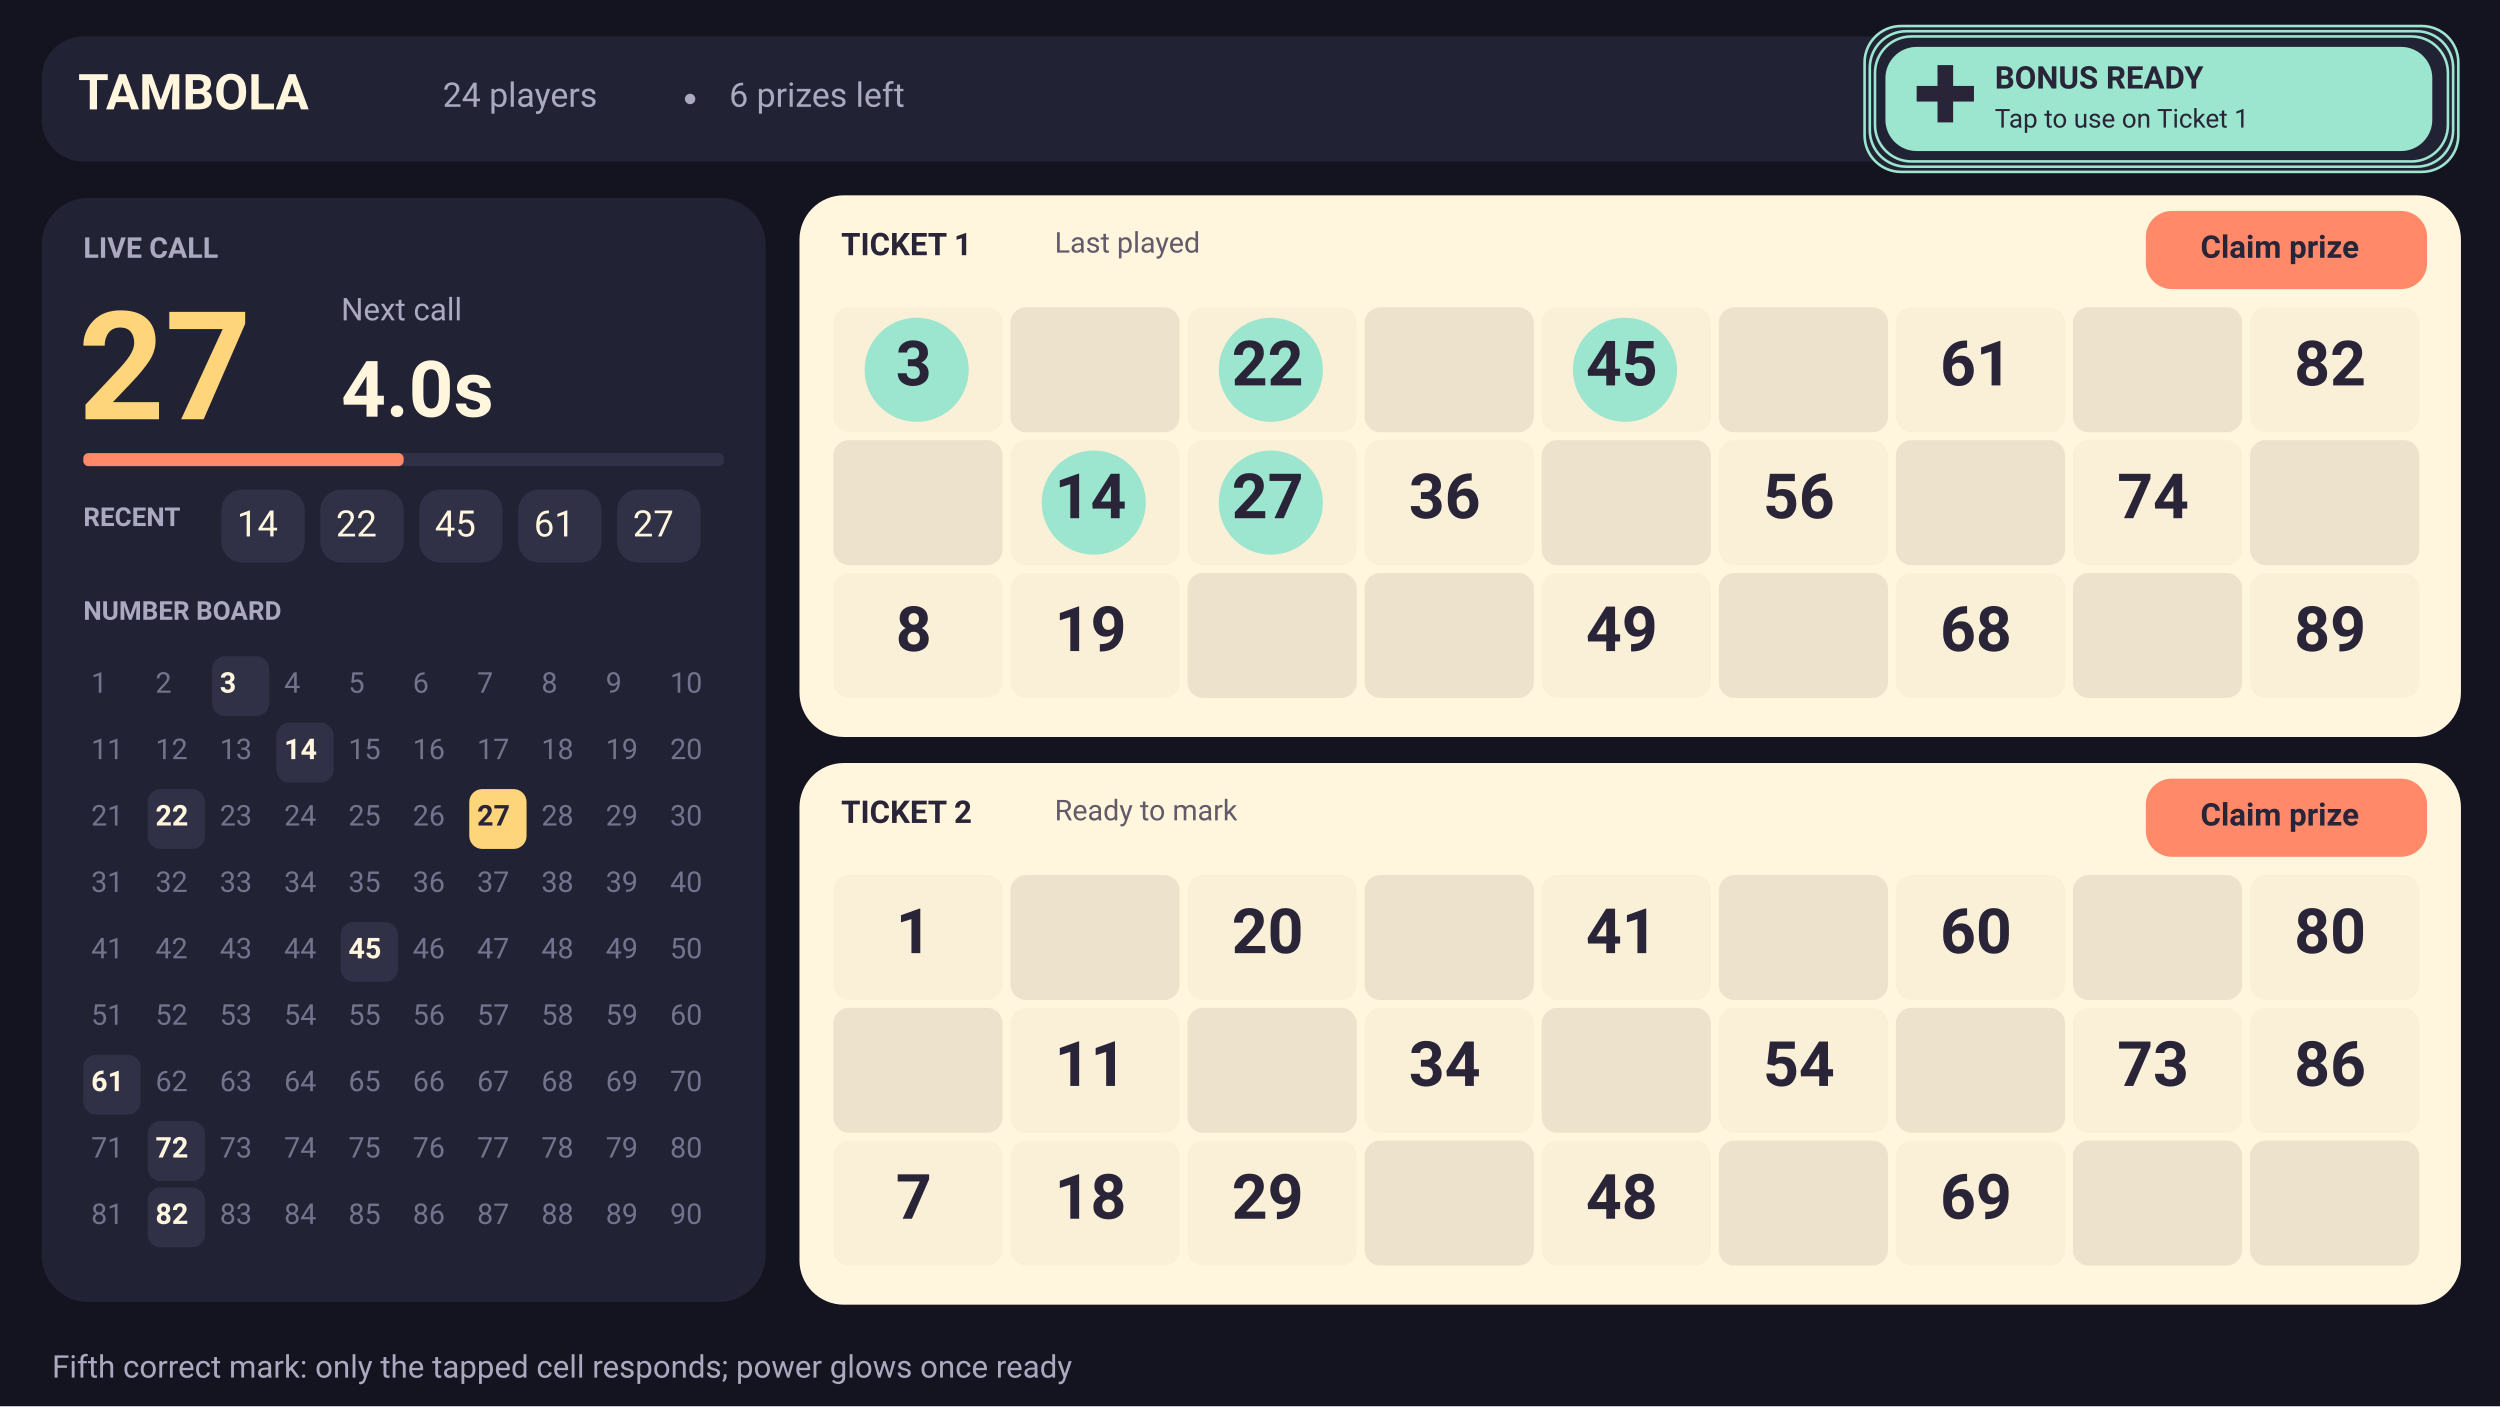
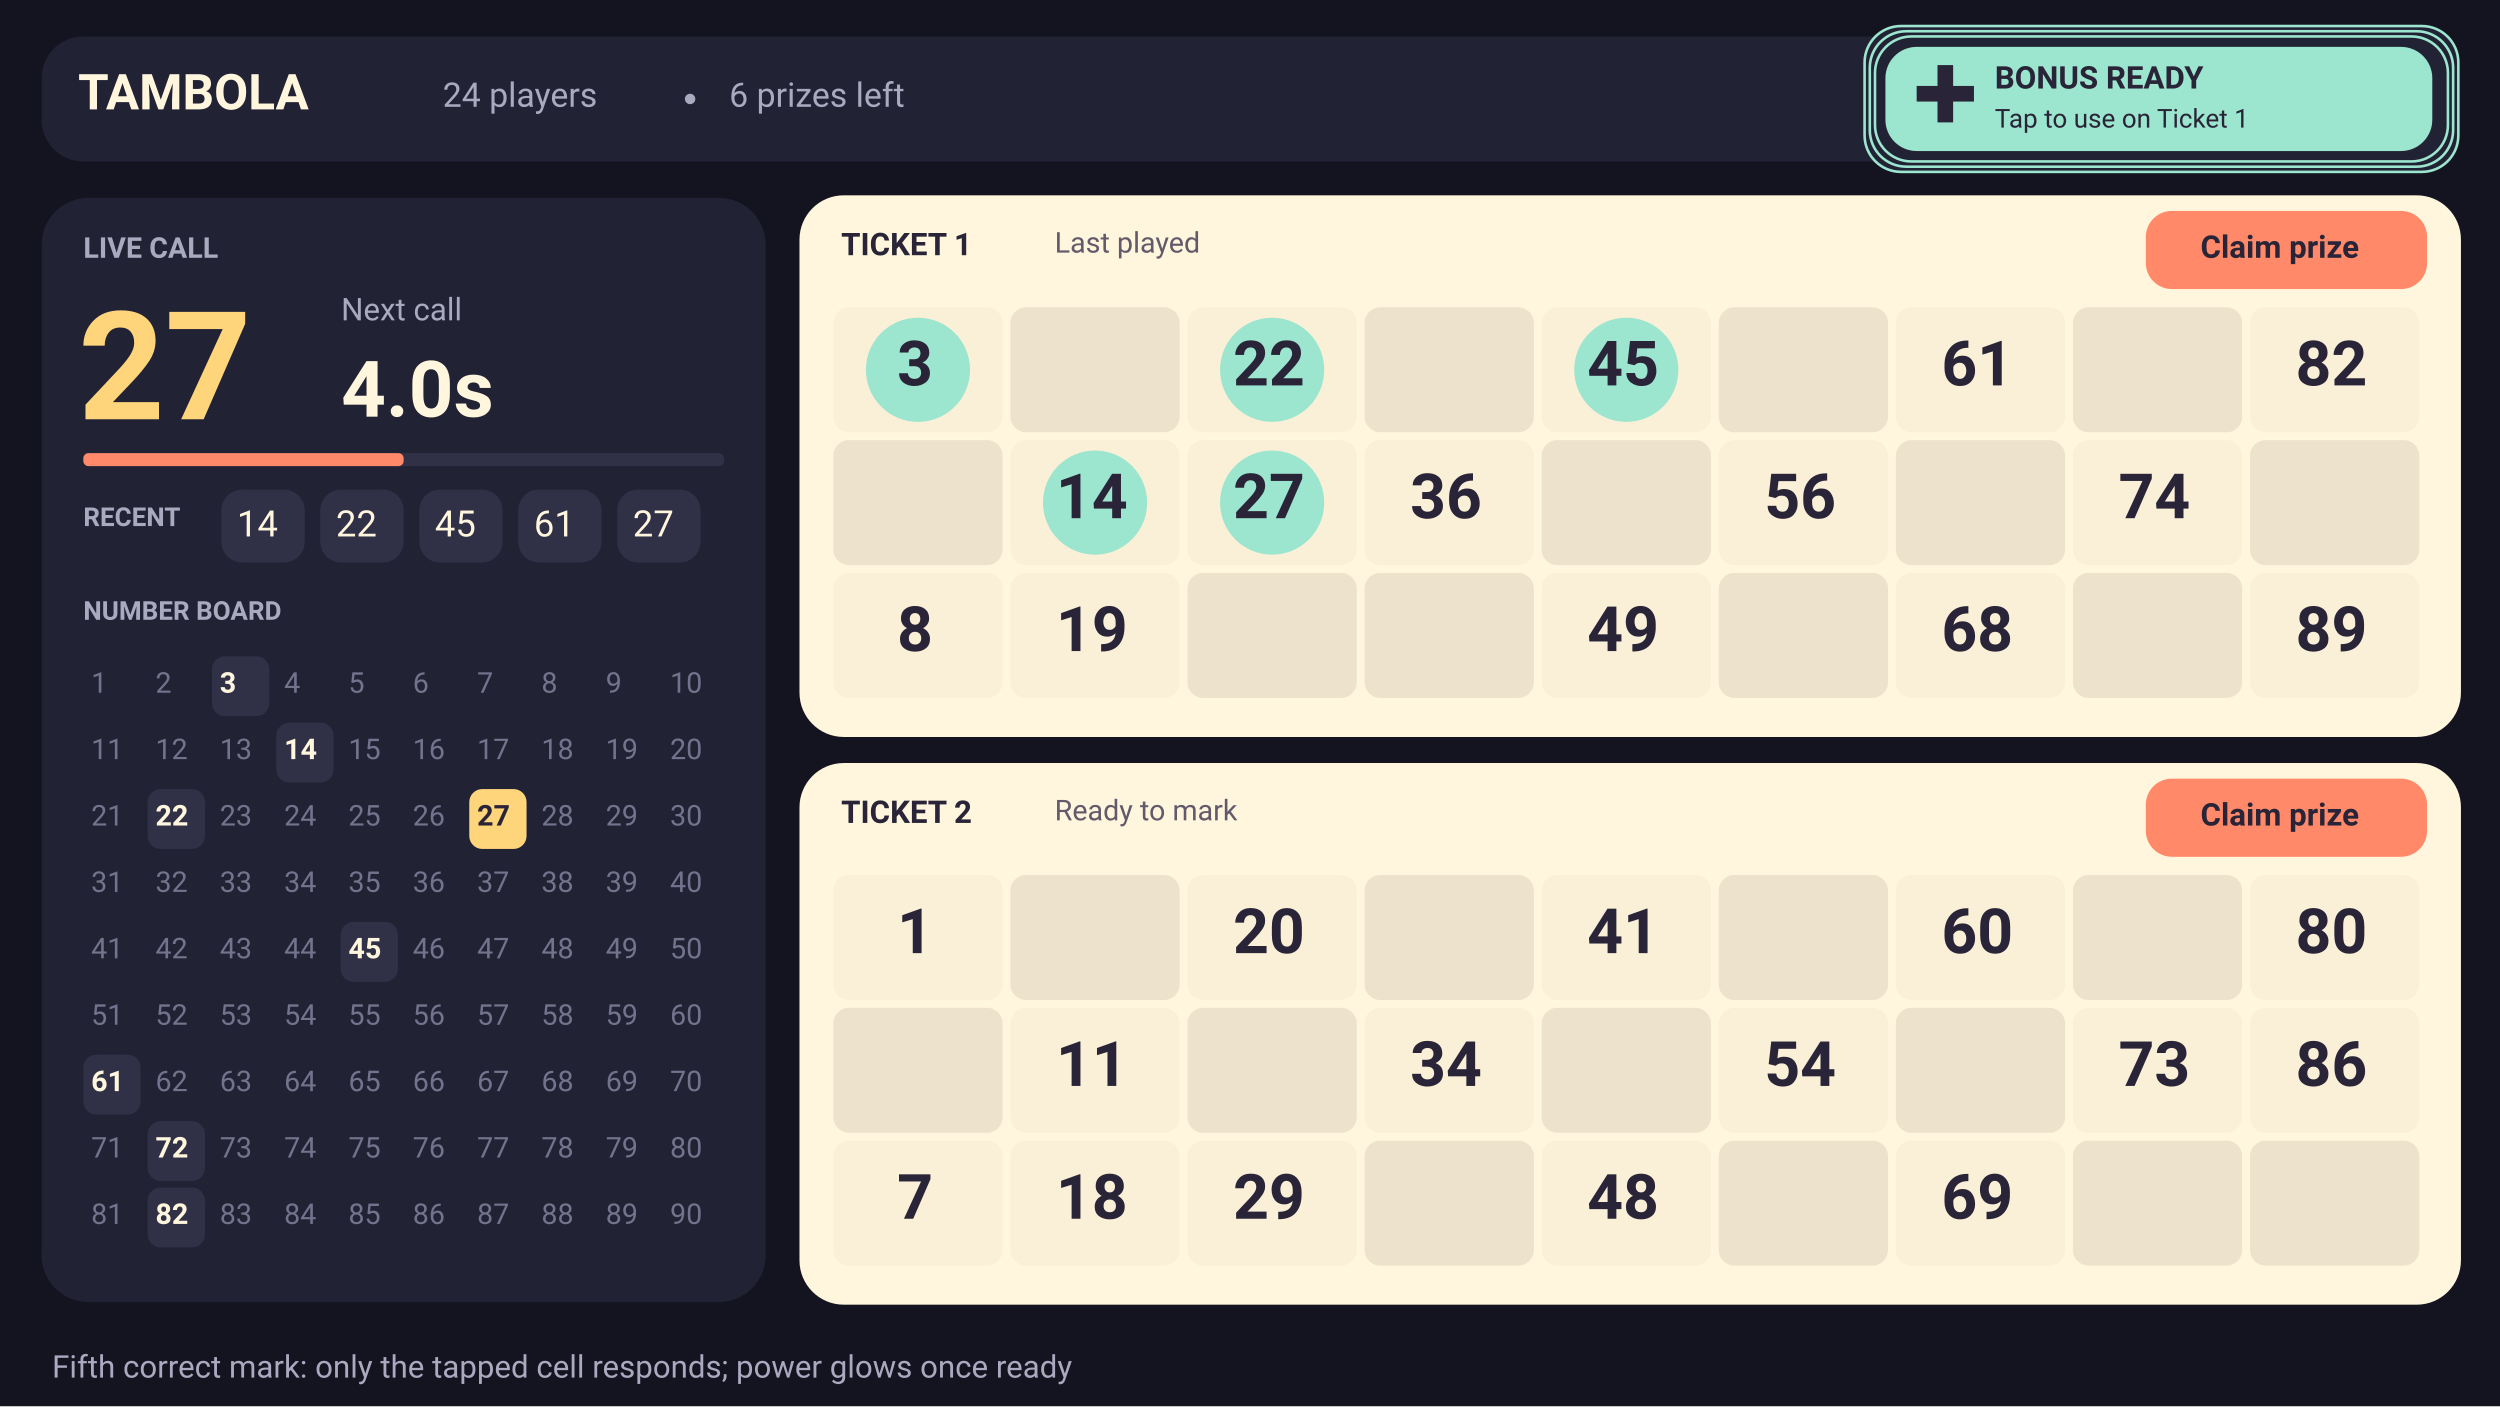
<svg xmlns="http://www.w3.org/2000/svg" width="960" height="540" viewBox="0 0 960 540">
  <rect width="960" height="540" fill="#141421" />
  <rect x="16" y="14" width="928" height="48" rx="16" fill="#222235" />
  <text x="30" y="42" font-family="Segoe UI,Roboto,sans-serif" font-size="19" font-weight="700" fill="#FFF6DD">TAMBOLA</text>
  <text x="170" y="41" font-family="Segoe UI,Roboto,sans-serif" font-size="13" font-weight="400" fill="#AAA9C0">24 players</text>
  <circle cx="265" cy="38" r="2" fill="#AAA9C0" />
  <text x="280" y="41" font-family="Segoe UI,Roboto,sans-serif" font-size="13" font-weight="400" fill="#AAA9C0">6 prizes left</text>
  <rect x="716" y="10" width="228" height="56" rx="14" fill="#222235" stroke="#9CE5CE" stroke-width="1" />
  <rect x="718" y="12" width="224" height="52" rx="14" fill="#222235" stroke="#9CE5CE" stroke-width="1" />
  <rect x="720" y="14" width="220" height="48" rx="14" fill="#222235" stroke="#9CE5CE" stroke-width="1" />
  <rect x="724" y="18" width="210" height="40" rx="12" fill="#9CE5CE" />
  <polygon points="744,25 750,25 750,33 758,33 758,39 750,39 750,47 744,47 744,39 736,39 736,33 744,33" fill="#292437" />
  <text x="766" y="34" font-family="Segoe UI,Roboto,sans-serif" font-size="12" font-weight="700" fill="#292437">BONUS READY</text>
  <text x="766" y="49" font-family="Segoe UI,Roboto,sans-serif" font-size="10" font-weight="400" fill="#292437">Tap to use on Ticket 1</text>
  <rect x="16" y="76" width="278" height="424" rx="18" fill="#222235" />
  <text x="32" y="99" font-family="Segoe UI,Roboto,sans-serif" font-size="11" font-weight="700" fill="#AAA9C0">LIVE CALL</text>
  <text x="30" y="161" font-family="Segoe UI,Roboto,sans-serif" font-size="58" font-weight="700" fill="#FFD57B">27</text>
  <text x="131" y="123" font-family="Segoe UI,Roboto,sans-serif" font-size="12" font-weight="400" fill="#AAA9C0">Next call</text>
  <text x="131" y="160" font-family="Segoe UI,Roboto,sans-serif" font-size="30" font-weight="700" fill="#FFF6DD">4.0s</text>
  <rect x="32" y="174" width="246" height="5" rx="2" fill="#303047" />
  <rect x="32" y="174" width="123.0" height="5" rx="2" fill="#FF8968" />
  <text x="32" y="202" font-family="Segoe UI,Roboto,sans-serif" font-size="10" font-weight="700" fill="#AAA9C0">RECENT</text>
  <rect x="85" y="188" width="32" height="28" rx="8" fill="#303047" />
  <text x="91" y="206" font-family="Segoe UI,Roboto,sans-serif" font-size="14" font-weight="400" fill="#FFF6DD">14</text>
  <rect x="123" y="188" width="32" height="28" rx="8" fill="#303047" />
  <text x="129" y="206" font-family="Segoe UI,Roboto,sans-serif" font-size="14" font-weight="400" fill="#FFF6DD">22</text>
  <rect x="161" y="188" width="32" height="28" rx="8" fill="#303047" />
  <text x="167" y="206" font-family="Segoe UI,Roboto,sans-serif" font-size="14" font-weight="400" fill="#FFF6DD">45</text>
  <rect x="199" y="188" width="32" height="28" rx="8" fill="#303047" />
  <text x="205" y="206" font-family="Segoe UI,Roboto,sans-serif" font-size="14" font-weight="400" fill="#FFF6DD">61</text>
  <rect x="237" y="188" width="32" height="28" rx="8" fill="#303047" />
  <text x="243" y="206" font-family="Segoe UI,Roboto,sans-serif" font-size="14" font-weight="400" fill="#FFF6DD">27</text>
  <text x="32" y="238" font-family="Segoe UI,Roboto,sans-serif" font-size="10" font-weight="700" fill="#AAA9C0">NUMBER BOARD</text>
  <text x="35.0" y="266.0" font-family="Segoe UI,Roboto,sans-serif" font-size="11" font-weight="400" fill="#73738D">1</text>
  <text x="59.7" y="266.0" font-family="Segoe UI,Roboto,sans-serif" font-size="11" font-weight="400" fill="#73738D">2</text>
  <rect x="81.4" y="252.0" width="22" height="23" rx="5" fill="#303047" />
  <text x="84.4" y="266.0" font-family="Segoe UI,Roboto,sans-serif" font-size="11" font-weight="700" fill="#FFF6DD">3</text>
  <text x="109.1" y="266.0" font-family="Segoe UI,Roboto,sans-serif" font-size="11" font-weight="400" fill="#73738D">4</text>
  <text x="133.8" y="266.0" font-family="Segoe UI,Roboto,sans-serif" font-size="11" font-weight="400" fill="#73738D">5</text>
  <text x="158.5" y="266.0" font-family="Segoe UI,Roboto,sans-serif" font-size="11" font-weight="400" fill="#73738D">6</text>
  <text x="183.2" y="266.0" font-family="Segoe UI,Roboto,sans-serif" font-size="11" font-weight="400" fill="#73738D">7</text>
  <text x="207.9" y="266.0" font-family="Segoe UI,Roboto,sans-serif" font-size="11" font-weight="400" fill="#73738D">8</text>
  <text x="232.6" y="266.0" font-family="Segoe UI,Roboto,sans-serif" font-size="11" font-weight="400" fill="#73738D">9</text>
  <text x="257.3" y="266.0" font-family="Segoe UI,Roboto,sans-serif" font-size="11" font-weight="400" fill="#73738D">10</text>
  <text x="35.0" y="291.5" font-family="Segoe UI,Roboto,sans-serif" font-size="11" font-weight="400" fill="#73738D">11</text>
  <text x="59.7" y="291.5" font-family="Segoe UI,Roboto,sans-serif" font-size="11" font-weight="400" fill="#73738D">12</text>
  <text x="84.4" y="291.5" font-family="Segoe UI,Roboto,sans-serif" font-size="11" font-weight="400" fill="#73738D">13</text>
  <rect x="106.1" y="277.5" width="22" height="23" rx="5" fill="#303047" />
  <text x="109.1" y="291.5" font-family="Segoe UI,Roboto,sans-serif" font-size="11" font-weight="700" fill="#FFF6DD">14</text>
  <text x="133.8" y="291.5" font-family="Segoe UI,Roboto,sans-serif" font-size="11" font-weight="400" fill="#73738D">15</text>
  <text x="158.5" y="291.5" font-family="Segoe UI,Roboto,sans-serif" font-size="11" font-weight="400" fill="#73738D">16</text>
  <text x="183.2" y="291.5" font-family="Segoe UI,Roboto,sans-serif" font-size="11" font-weight="400" fill="#73738D">17</text>
  <text x="207.9" y="291.5" font-family="Segoe UI,Roboto,sans-serif" font-size="11" font-weight="400" fill="#73738D">18</text>
  <text x="232.6" y="291.5" font-family="Segoe UI,Roboto,sans-serif" font-size="11" font-weight="400" fill="#73738D">19</text>
  <text x="257.3" y="291.5" font-family="Segoe UI,Roboto,sans-serif" font-size="11" font-weight="400" fill="#73738D">20</text>
  <text x="35.0" y="317.0" font-family="Segoe UI,Roboto,sans-serif" font-size="11" font-weight="400" fill="#73738D">21</text>
  <rect x="56.7" y="303.0" width="22" height="23" rx="5" fill="#303047" />
  <text x="59.7" y="317.0" font-family="Segoe UI,Roboto,sans-serif" font-size="11" font-weight="700" fill="#FFF6DD">22</text>
  <text x="84.4" y="317.0" font-family="Segoe UI,Roboto,sans-serif" font-size="11" font-weight="400" fill="#73738D">23</text>
  <text x="109.1" y="317.0" font-family="Segoe UI,Roboto,sans-serif" font-size="11" font-weight="400" fill="#73738D">24</text>
  <text x="133.8" y="317.0" font-family="Segoe UI,Roboto,sans-serif" font-size="11" font-weight="400" fill="#73738D">25</text>
  <text x="158.5" y="317.0" font-family="Segoe UI,Roboto,sans-serif" font-size="11" font-weight="400" fill="#73738D">26</text>
  <rect x="180.2" y="303.0" width="22" height="23" rx="5" fill="#FFD57B" />
  <text x="183.2" y="317.0" font-family="Segoe UI,Roboto,sans-serif" font-size="11" font-weight="700" fill="#292437">27</text>
  <text x="207.9" y="317.0" font-family="Segoe UI,Roboto,sans-serif" font-size="11" font-weight="400" fill="#73738D">28</text>
  <text x="232.6" y="317.0" font-family="Segoe UI,Roboto,sans-serif" font-size="11" font-weight="400" fill="#73738D">29</text>
  <text x="257.3" y="317.0" font-family="Segoe UI,Roboto,sans-serif" font-size="11" font-weight="400" fill="#73738D">30</text>
  <text x="35.0" y="342.5" font-family="Segoe UI,Roboto,sans-serif" font-size="11" font-weight="400" fill="#73738D">31</text>
  <text x="59.7" y="342.5" font-family="Segoe UI,Roboto,sans-serif" font-size="11" font-weight="400" fill="#73738D">32</text>
  <text x="84.4" y="342.5" font-family="Segoe UI,Roboto,sans-serif" font-size="11" font-weight="400" fill="#73738D">33</text>
  <text x="109.1" y="342.5" font-family="Segoe UI,Roboto,sans-serif" font-size="11" font-weight="400" fill="#73738D">34</text>
  <text x="133.8" y="342.5" font-family="Segoe UI,Roboto,sans-serif" font-size="11" font-weight="400" fill="#73738D">35</text>
  <text x="158.5" y="342.5" font-family="Segoe UI,Roboto,sans-serif" font-size="11" font-weight="400" fill="#73738D">36</text>
  <text x="183.2" y="342.5" font-family="Segoe UI,Roboto,sans-serif" font-size="11" font-weight="400" fill="#73738D">37</text>
  <text x="207.9" y="342.5" font-family="Segoe UI,Roboto,sans-serif" font-size="11" font-weight="400" fill="#73738D">38</text>
  <text x="232.6" y="342.5" font-family="Segoe UI,Roboto,sans-serif" font-size="11" font-weight="400" fill="#73738D">39</text>
  <text x="257.3" y="342.5" font-family="Segoe UI,Roboto,sans-serif" font-size="11" font-weight="400" fill="#73738D">40</text>
  <text x="35.0" y="368.0" font-family="Segoe UI,Roboto,sans-serif" font-size="11" font-weight="400" fill="#73738D">41</text>
  <text x="59.7" y="368.0" font-family="Segoe UI,Roboto,sans-serif" font-size="11" font-weight="400" fill="#73738D">42</text>
  <text x="84.4" y="368.0" font-family="Segoe UI,Roboto,sans-serif" font-size="11" font-weight="400" fill="#73738D">43</text>
  <text x="109.1" y="368.0" font-family="Segoe UI,Roboto,sans-serif" font-size="11" font-weight="400" fill="#73738D">44</text>
  <rect x="130.8" y="354.0" width="22" height="23" rx="5" fill="#303047" />
  <text x="133.8" y="368.0" font-family="Segoe UI,Roboto,sans-serif" font-size="11" font-weight="700" fill="#FFF6DD">45</text>
  <text x="158.5" y="368.0" font-family="Segoe UI,Roboto,sans-serif" font-size="11" font-weight="400" fill="#73738D">46</text>
  <text x="183.2" y="368.0" font-family="Segoe UI,Roboto,sans-serif" font-size="11" font-weight="400" fill="#73738D">47</text>
  <text x="207.9" y="368.0" font-family="Segoe UI,Roboto,sans-serif" font-size="11" font-weight="400" fill="#73738D">48</text>
  <text x="232.6" y="368.0" font-family="Segoe UI,Roboto,sans-serif" font-size="11" font-weight="400" fill="#73738D">49</text>
  <text x="257.3" y="368.0" font-family="Segoe UI,Roboto,sans-serif" font-size="11" font-weight="400" fill="#73738D">50</text>
  <text x="35.0" y="393.5" font-family="Segoe UI,Roboto,sans-serif" font-size="11" font-weight="400" fill="#73738D">51</text>
  <text x="59.7" y="393.5" font-family="Segoe UI,Roboto,sans-serif" font-size="11" font-weight="400" fill="#73738D">52</text>
  <text x="84.4" y="393.5" font-family="Segoe UI,Roboto,sans-serif" font-size="11" font-weight="400" fill="#73738D">53</text>
  <text x="109.1" y="393.5" font-family="Segoe UI,Roboto,sans-serif" font-size="11" font-weight="400" fill="#73738D">54</text>
  <text x="133.8" y="393.5" font-family="Segoe UI,Roboto,sans-serif" font-size="11" font-weight="400" fill="#73738D">55</text>
  <text x="158.5" y="393.5" font-family="Segoe UI,Roboto,sans-serif" font-size="11" font-weight="400" fill="#73738D">56</text>
  <text x="183.2" y="393.5" font-family="Segoe UI,Roboto,sans-serif" font-size="11" font-weight="400" fill="#73738D">57</text>
  <text x="207.9" y="393.5" font-family="Segoe UI,Roboto,sans-serif" font-size="11" font-weight="400" fill="#73738D">58</text>
  <text x="232.6" y="393.5" font-family="Segoe UI,Roboto,sans-serif" font-size="11" font-weight="400" fill="#73738D">59</text>
  <text x="257.3" y="393.5" font-family="Segoe UI,Roboto,sans-serif" font-size="11" font-weight="400" fill="#73738D">60</text>
  <rect x="32.0" y="405.0" width="22" height="23" rx="5" fill="#303047" />
  <text x="35.0" y="419.0" font-family="Segoe UI,Roboto,sans-serif" font-size="11" font-weight="700" fill="#FFF6DD">61</text>
  <text x="59.7" y="419.0" font-family="Segoe UI,Roboto,sans-serif" font-size="11" font-weight="400" fill="#73738D">62</text>
  <text x="84.4" y="419.0" font-family="Segoe UI,Roboto,sans-serif" font-size="11" font-weight="400" fill="#73738D">63</text>
  <text x="109.1" y="419.0" font-family="Segoe UI,Roboto,sans-serif" font-size="11" font-weight="400" fill="#73738D">64</text>
  <text x="133.8" y="419.0" font-family="Segoe UI,Roboto,sans-serif" font-size="11" font-weight="400" fill="#73738D">65</text>
  <text x="158.5" y="419.0" font-family="Segoe UI,Roboto,sans-serif" font-size="11" font-weight="400" fill="#73738D">66</text>
  <text x="183.2" y="419.0" font-family="Segoe UI,Roboto,sans-serif" font-size="11" font-weight="400" fill="#73738D">67</text>
  <text x="207.9" y="419.0" font-family="Segoe UI,Roboto,sans-serif" font-size="11" font-weight="400" fill="#73738D">68</text>
  <text x="232.6" y="419.0" font-family="Segoe UI,Roboto,sans-serif" font-size="11" font-weight="400" fill="#73738D">69</text>
  <text x="257.3" y="419.0" font-family="Segoe UI,Roboto,sans-serif" font-size="11" font-weight="400" fill="#73738D">70</text>
  <text x="35.0" y="444.5" font-family="Segoe UI,Roboto,sans-serif" font-size="11" font-weight="400" fill="#73738D">71</text>
  <rect x="56.7" y="430.5" width="22" height="23" rx="5" fill="#303047" />
  <text x="59.7" y="444.5" font-family="Segoe UI,Roboto,sans-serif" font-size="11" font-weight="700" fill="#FFF6DD">72</text>
  <text x="84.4" y="444.5" font-family="Segoe UI,Roboto,sans-serif" font-size="11" font-weight="400" fill="#73738D">73</text>
  <text x="109.1" y="444.5" font-family="Segoe UI,Roboto,sans-serif" font-size="11" font-weight="400" fill="#73738D">74</text>
  <text x="133.8" y="444.5" font-family="Segoe UI,Roboto,sans-serif" font-size="11" font-weight="400" fill="#73738D">75</text>
  <text x="158.5" y="444.5" font-family="Segoe UI,Roboto,sans-serif" font-size="11" font-weight="400" fill="#73738D">76</text>
  <text x="183.2" y="444.5" font-family="Segoe UI,Roboto,sans-serif" font-size="11" font-weight="400" fill="#73738D">77</text>
  <text x="207.9" y="444.5" font-family="Segoe UI,Roboto,sans-serif" font-size="11" font-weight="400" fill="#73738D">78</text>
  <text x="232.6" y="444.5" font-family="Segoe UI,Roboto,sans-serif" font-size="11" font-weight="400" fill="#73738D">79</text>
  <text x="257.3" y="444.5" font-family="Segoe UI,Roboto,sans-serif" font-size="11" font-weight="400" fill="#73738D">80</text>
  <text x="35.0" y="470.0" font-family="Segoe UI,Roboto,sans-serif" font-size="11" font-weight="400" fill="#73738D">81</text>
  <rect x="56.7" y="456.0" width="22" height="23" rx="5" fill="#303047" />
  <text x="59.7" y="470.0" font-family="Segoe UI,Roboto,sans-serif" font-size="11" font-weight="700" fill="#FFF6DD">82</text>
  <text x="84.4" y="470.0" font-family="Segoe UI,Roboto,sans-serif" font-size="11" font-weight="400" fill="#73738D">83</text>
  <text x="109.1" y="470.0" font-family="Segoe UI,Roboto,sans-serif" font-size="11" font-weight="400" fill="#73738D">84</text>
  <text x="133.8" y="470.0" font-family="Segoe UI,Roboto,sans-serif" font-size="11" font-weight="400" fill="#73738D">85</text>
  <text x="158.5" y="470.0" font-family="Segoe UI,Roboto,sans-serif" font-size="11" font-weight="400" fill="#73738D">86</text>
  <text x="183.2" y="470.0" font-family="Segoe UI,Roboto,sans-serif" font-size="11" font-weight="400" fill="#73738D">87</text>
  <text x="207.9" y="470.0" font-family="Segoe UI,Roboto,sans-serif" font-size="11" font-weight="400" fill="#73738D">88</text>
  <text x="232.6" y="470.0" font-family="Segoe UI,Roboto,sans-serif" font-size="11" font-weight="400" fill="#73738D">89</text>
  <text x="257.3" y="470.0" font-family="Segoe UI,Roboto,sans-serif" font-size="11" font-weight="400" fill="#73738D">90</text>
  <rect x="308" y="76" width="636" height="206" rx="16" fill="#FFF6DD" stroke="#FFF6DD" stroke-width="2" />
  <text x="323" y="98" font-family="Segoe UI,Roboto,sans-serif" font-size="12" font-weight="700" fill="#292437">TICKET 1</text>
  <text x="405" y="97" font-family="Segoe UI,Roboto,sans-serif" font-size="11" font-weight="400" fill="#62596A">Last played</text>
  <rect x="824" y="81" width="108" height="30" rx="10" fill="#FF8968" />
  <text x="845" y="99" font-family="Segoe UI,Roboto,sans-serif" font-size="12" font-weight="700" fill="#292437">Claim prize</text>
  <rect x="320" y="118" width="65" height="48" rx="6" fill="#FAF0D7" />
-   <circle cx="352" cy="142" r="20" fill="#9CE5CE" />
-   <text x="344" y="148" font-family="Segoe UI,Roboto,sans-serif" font-size="24" font-weight="700" fill="#292437">3</text>
+   <circle cx="352.5" cy="142" r="20" fill="#9CE5CE" />
+   <text x="344.5" y="148" font-family="Segoe UI,Roboto,sans-serif" font-size="24" font-weight="700" fill="#292437">3</text>
  <rect x="388" y="118" width="65" height="48" rx="6" fill="#EDE3CC" />
  <rect x="456" y="118" width="65" height="48" rx="6" fill="#FAF0D7" />
-   <circle cx="488" cy="142" r="20" fill="#9CE5CE" />
-   <text x="473" y="148" font-family="Segoe UI,Roboto,sans-serif" font-size="24" font-weight="700" fill="#292437">22</text>
+   <circle cx="488.5" cy="142" r="20" fill="#9CE5CE" />
+   <text x="473.5" y="148" font-family="Segoe UI,Roboto,sans-serif" font-size="24" font-weight="700" fill="#292437">22</text>
  <rect x="524" y="118" width="65" height="48" rx="6" fill="#EDE3CC" />
  <rect x="592" y="118" width="65" height="48" rx="6" fill="#FAF0D7" />
-   <circle cx="624" cy="142" r="20" fill="#9CE5CE" />
-   <text x="609" y="148" font-family="Segoe UI,Roboto,sans-serif" font-size="24" font-weight="700" fill="#292437">45</text>
+   <circle cx="624.5" cy="142" r="20" fill="#9CE5CE" />
+   <text x="609.5" y="148" font-family="Segoe UI,Roboto,sans-serif" font-size="24" font-weight="700" fill="#292437">45</text>
  <rect x="660" y="118" width="65" height="48" rx="6" fill="#EDE3CC" />
  <rect x="728" y="118" width="65" height="48" rx="6" fill="#FAF0D7" />
-   <text x="745" y="148" font-family="Segoe UI,Roboto,sans-serif" font-size="24" font-weight="700" fill="#292437">61</text>
+   <text x="745.5" y="148" font-family="Segoe UI,Roboto,sans-serif" font-size="24" font-weight="700" fill="#292437">61</text>
  <rect x="796" y="118" width="65" height="48" rx="6" fill="#EDE3CC" />
  <rect x="864" y="118" width="65" height="48" rx="6" fill="#FAF0D7" />
-   <text x="881" y="148" font-family="Segoe UI,Roboto,sans-serif" font-size="24" font-weight="700" fill="#292437">82</text>
+   <text x="881.5" y="148" font-family="Segoe UI,Roboto,sans-serif" font-size="24" font-weight="700" fill="#292437">82</text>
  <rect x="320" y="169" width="65" height="48" rx="6" fill="#EDE3CC" />
  <rect x="388" y="169" width="65" height="48" rx="6" fill="#FAF0D7" />
-   <circle cx="420" cy="193" r="20" fill="#9CE5CE" />
-   <text x="405" y="199" font-family="Segoe UI,Roboto,sans-serif" font-size="24" font-weight="700" fill="#292437">14</text>
+   <circle cx="420.5" cy="193" r="20" fill="#9CE5CE" />
+   <text x="405.5" y="199" font-family="Segoe UI,Roboto,sans-serif" font-size="24" font-weight="700" fill="#292437">14</text>
  <rect x="456" y="169" width="65" height="48" rx="6" fill="#FAF0D7" />
-   <circle cx="488" cy="193" r="20" fill="#9CE5CE" />
-   <text x="473" y="199" font-family="Segoe UI,Roboto,sans-serif" font-size="24" font-weight="700" fill="#292437">27</text>
+   <circle cx="488.5" cy="193" r="20" fill="#9CE5CE" />
+   <text x="473.5" y="199" font-family="Segoe UI,Roboto,sans-serif" font-size="24" font-weight="700" fill="#292437">27</text>
  <rect x="524" y="169" width="65" height="48" rx="6" fill="#FAF0D7" />
-   <text x="541" y="199" font-family="Segoe UI,Roboto,sans-serif" font-size="24" font-weight="700" fill="#292437">36</text>
+   <text x="541.5" y="199" font-family="Segoe UI,Roboto,sans-serif" font-size="24" font-weight="700" fill="#292437">36</text>
  <rect x="592" y="169" width="65" height="48" rx="6" fill="#EDE3CC" />
  <rect x="660" y="169" width="65" height="48" rx="6" fill="#FAF0D7" />
-   <text x="677" y="199" font-family="Segoe UI,Roboto,sans-serif" font-size="24" font-weight="700" fill="#292437">56</text>
+   <text x="677.5" y="199" font-family="Segoe UI,Roboto,sans-serif" font-size="24" font-weight="700" fill="#292437">56</text>
  <rect x="728" y="169" width="65" height="48" rx="6" fill="#EDE3CC" />
  <rect x="796" y="169" width="65" height="48" rx="6" fill="#FAF0D7" />
-   <text x="813" y="199" font-family="Segoe UI,Roboto,sans-serif" font-size="24" font-weight="700" fill="#292437">74</text>
+   <text x="813.5" y="199" font-family="Segoe UI,Roboto,sans-serif" font-size="24" font-weight="700" fill="#292437">74</text>
  <rect x="864" y="169" width="65" height="48" rx="6" fill="#EDE3CC" />
  <rect x="320" y="220" width="65" height="48" rx="6" fill="#FAF0D7" />
-   <text x="344" y="250" font-family="Segoe UI,Roboto,sans-serif" font-size="24" font-weight="700" fill="#292437">8</text>
+   <text x="344.5" y="250" font-family="Segoe UI,Roboto,sans-serif" font-size="24" font-weight="700" fill="#292437">8</text>
  <rect x="388" y="220" width="65" height="48" rx="6" fill="#FAF0D7" />
-   <text x="405" y="250" font-family="Segoe UI,Roboto,sans-serif" font-size="24" font-weight="700" fill="#292437">19</text>
+   <text x="405.5" y="250" font-family="Segoe UI,Roboto,sans-serif" font-size="24" font-weight="700" fill="#292437">19</text>
  <rect x="456" y="220" width="65" height="48" rx="6" fill="#EDE3CC" />
  <rect x="524" y="220" width="65" height="48" rx="6" fill="#EDE3CC" />
  <rect x="592" y="220" width="65" height="48" rx="6" fill="#FAF0D7" />
-   <text x="609" y="250" font-family="Segoe UI,Roboto,sans-serif" font-size="24" font-weight="700" fill="#292437">49</text>
+   <text x="609.5" y="250" font-family="Segoe UI,Roboto,sans-serif" font-size="24" font-weight="700" fill="#292437">49</text>
  <rect x="660" y="220" width="65" height="48" rx="6" fill="#EDE3CC" />
  <rect x="728" y="220" width="65" height="48" rx="6" fill="#FAF0D7" />
-   <text x="745" y="250" font-family="Segoe UI,Roboto,sans-serif" font-size="24" font-weight="700" fill="#292437">68</text>
+   <text x="745.5" y="250" font-family="Segoe UI,Roboto,sans-serif" font-size="24" font-weight="700" fill="#292437">68</text>
  <rect x="796" y="220" width="65" height="48" rx="6" fill="#EDE3CC" />
  <rect x="864" y="220" width="65" height="48" rx="6" fill="#FAF0D7" />
-   <text x="881" y="250" font-family="Segoe UI,Roboto,sans-serif" font-size="24" font-weight="700" fill="#292437">89</text>
+   <text x="881.5" y="250" font-family="Segoe UI,Roboto,sans-serif" font-size="24" font-weight="700" fill="#292437">89</text>
  <rect x="308" y="294" width="636" height="206" rx="16" fill="#FFF6DD" stroke="#FFF6DD" stroke-width="2" />
  <text x="323" y="316" font-family="Segoe UI,Roboto,sans-serif" font-size="12" font-weight="700" fill="#292437">TICKET 2</text>
  <text x="405" y="315" font-family="Segoe UI,Roboto,sans-serif" font-size="11" font-weight="400" fill="#62596A">Ready to mark</text>
  <rect x="824" y="299" width="108" height="30" rx="10" fill="#FF8968" />
  <text x="845" y="317" font-family="Segoe UI,Roboto,sans-serif" font-size="12" font-weight="700" fill="#292437">Claim prize</text>
  <rect x="320" y="336" width="65" height="48" rx="6" fill="#FAF0D7" />
-   <text x="344" y="366" font-family="Segoe UI,Roboto,sans-serif" font-size="24" font-weight="700" fill="#292437">1</text>
+   <text x="344.5" y="366" font-family="Segoe UI,Roboto,sans-serif" font-size="24" font-weight="700" fill="#292437">1</text>
  <rect x="388" y="336" width="65" height="48" rx="6" fill="#EDE3CC" />
  <rect x="456" y="336" width="65" height="48" rx="6" fill="#FAF0D7" />
-   <text x="473" y="366" font-family="Segoe UI,Roboto,sans-serif" font-size="24" font-weight="700" fill="#292437">20</text>
+   <text x="473.5" y="366" font-family="Segoe UI,Roboto,sans-serif" font-size="24" font-weight="700" fill="#292437">20</text>
  <rect x="524" y="336" width="65" height="48" rx="6" fill="#EDE3CC" />
  <rect x="592" y="336" width="65" height="48" rx="6" fill="#FAF0D7" />
-   <text x="609" y="366" font-family="Segoe UI,Roboto,sans-serif" font-size="24" font-weight="700" fill="#292437">41</text>
+   <text x="609.5" y="366" font-family="Segoe UI,Roboto,sans-serif" font-size="24" font-weight="700" fill="#292437">41</text>
  <rect x="660" y="336" width="65" height="48" rx="6" fill="#EDE3CC" />
  <rect x="728" y="336" width="65" height="48" rx="6" fill="#FAF0D7" />
-   <text x="745" y="366" font-family="Segoe UI,Roboto,sans-serif" font-size="24" font-weight="700" fill="#292437">60</text>
+   <text x="745.5" y="366" font-family="Segoe UI,Roboto,sans-serif" font-size="24" font-weight="700" fill="#292437">60</text>
  <rect x="796" y="336" width="65" height="48" rx="6" fill="#EDE3CC" />
  <rect x="864" y="336" width="65" height="48" rx="6" fill="#FAF0D7" />
-   <text x="881" y="366" font-family="Segoe UI,Roboto,sans-serif" font-size="24" font-weight="700" fill="#292437">80</text>
+   <text x="881.5" y="366" font-family="Segoe UI,Roboto,sans-serif" font-size="24" font-weight="700" fill="#292437">80</text>
  <rect x="320" y="387" width="65" height="48" rx="6" fill="#EDE3CC" />
  <rect x="388" y="387" width="65" height="48" rx="6" fill="#FAF0D7" />
-   <text x="405" y="417" font-family="Segoe UI,Roboto,sans-serif" font-size="24" font-weight="700" fill="#292437">11</text>
+   <text x="405.5" y="417" font-family="Segoe UI,Roboto,sans-serif" font-size="24" font-weight="700" fill="#292437">11</text>
  <rect x="456" y="387" width="65" height="48" rx="6" fill="#EDE3CC" />
  <rect x="524" y="387" width="65" height="48" rx="6" fill="#FAF0D7" />
-   <text x="541" y="417" font-family="Segoe UI,Roboto,sans-serif" font-size="24" font-weight="700" fill="#292437">34</text>
+   <text x="541.5" y="417" font-family="Segoe UI,Roboto,sans-serif" font-size="24" font-weight="700" fill="#292437">34</text>
  <rect x="592" y="387" width="65" height="48" rx="6" fill="#EDE3CC" />
  <rect x="660" y="387" width="65" height="48" rx="6" fill="#FAF0D7" />
-   <text x="677" y="417" font-family="Segoe UI,Roboto,sans-serif" font-size="24" font-weight="700" fill="#292437">54</text>
+   <text x="677.5" y="417" font-family="Segoe UI,Roboto,sans-serif" font-size="24" font-weight="700" fill="#292437">54</text>
  <rect x="728" y="387" width="65" height="48" rx="6" fill="#EDE3CC" />
  <rect x="796" y="387" width="65" height="48" rx="6" fill="#FAF0D7" />
-   <text x="813" y="417" font-family="Segoe UI,Roboto,sans-serif" font-size="24" font-weight="700" fill="#292437">73</text>
+   <text x="813.5" y="417" font-family="Segoe UI,Roboto,sans-serif" font-size="24" font-weight="700" fill="#292437">73</text>
  <rect x="864" y="387" width="65" height="48" rx="6" fill="#FAF0D7" />
-   <text x="881" y="417" font-family="Segoe UI,Roboto,sans-serif" font-size="24" font-weight="700" fill="#292437">86</text>
+   <text x="881.5" y="417" font-family="Segoe UI,Roboto,sans-serif" font-size="24" font-weight="700" fill="#292437">86</text>
  <rect x="320" y="438" width="65" height="48" rx="6" fill="#FAF0D7" />
-   <text x="344" y="468" font-family="Segoe UI,Roboto,sans-serif" font-size="24" font-weight="700" fill="#292437">7</text>
+   <text x="344.5" y="468" font-family="Segoe UI,Roboto,sans-serif" font-size="24" font-weight="700" fill="#292437">7</text>
  <rect x="388" y="438" width="65" height="48" rx="6" fill="#FAF0D7" />
-   <text x="405" y="468" font-family="Segoe UI,Roboto,sans-serif" font-size="24" font-weight="700" fill="#292437">18</text>
+   <text x="405.5" y="468" font-family="Segoe UI,Roboto,sans-serif" font-size="24" font-weight="700" fill="#292437">18</text>
  <rect x="456" y="438" width="65" height="48" rx="6" fill="#FAF0D7" />
-   <text x="473" y="468" font-family="Segoe UI,Roboto,sans-serif" font-size="24" font-weight="700" fill="#292437">29</text>
+   <text x="473.5" y="468" font-family="Segoe UI,Roboto,sans-serif" font-size="24" font-weight="700" fill="#292437">29</text>
  <rect x="524" y="438" width="65" height="48" rx="6" fill="#EDE3CC" />
  <rect x="592" y="438" width="65" height="48" rx="6" fill="#FAF0D7" />
-   <text x="609" y="468" font-family="Segoe UI,Roboto,sans-serif" font-size="24" font-weight="700" fill="#292437">48</text>
+   <text x="609.5" y="468" font-family="Segoe UI,Roboto,sans-serif" font-size="24" font-weight="700" fill="#292437">48</text>
  <rect x="660" y="438" width="65" height="48" rx="6" fill="#EDE3CC" />
  <rect x="728" y="438" width="65" height="48" rx="6" fill="#FAF0D7" />
-   <text x="745" y="468" font-family="Segoe UI,Roboto,sans-serif" font-size="24" font-weight="700" fill="#292437">69</text>
+   <text x="745.5" y="468" font-family="Segoe UI,Roboto,sans-serif" font-size="24" font-weight="700" fill="#292437">69</text>
  <rect x="796" y="438" width="65" height="48" rx="6" fill="#EDE3CC" />
  <rect x="864" y="438" width="65" height="48" rx="6" fill="#EDE3CC" />
  <text x="20" y="529" font-family="Segoe UI,Roboto,sans-serif" font-size="12" font-weight="400" fill="#AAA9C0">Fifth correct mark: only the tapped cell responds; power glows once ready</text>
</svg>
